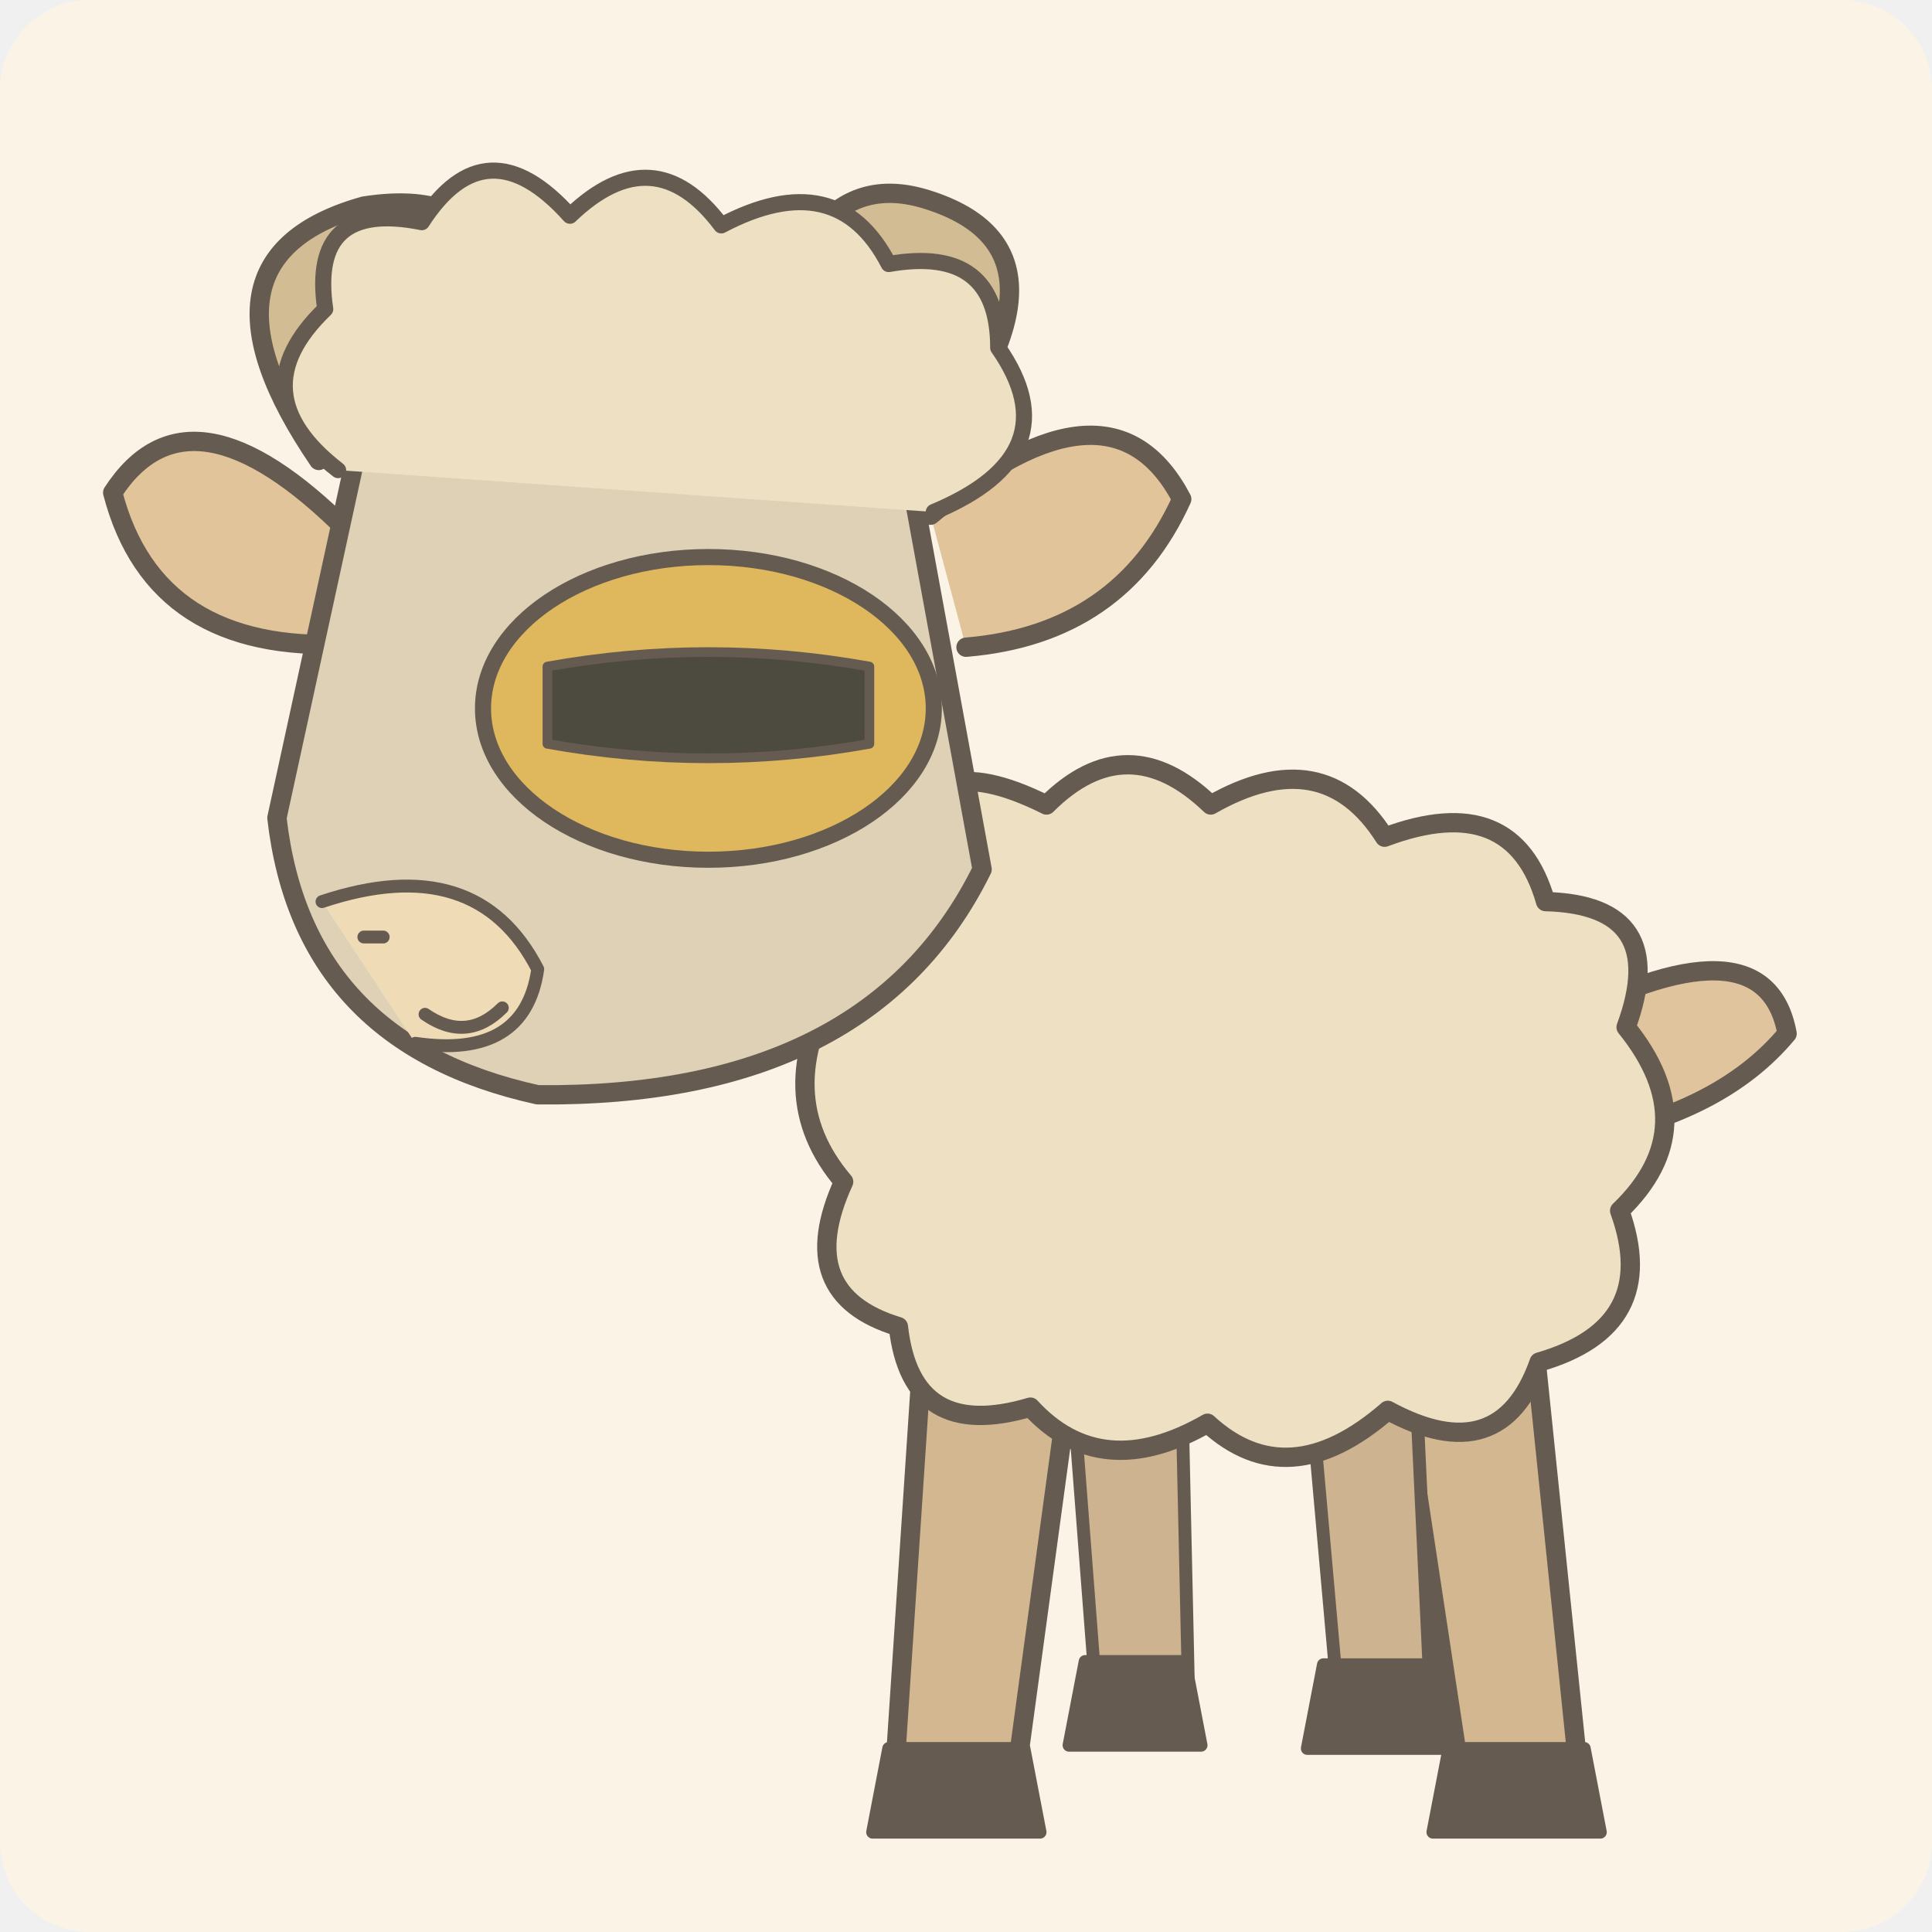
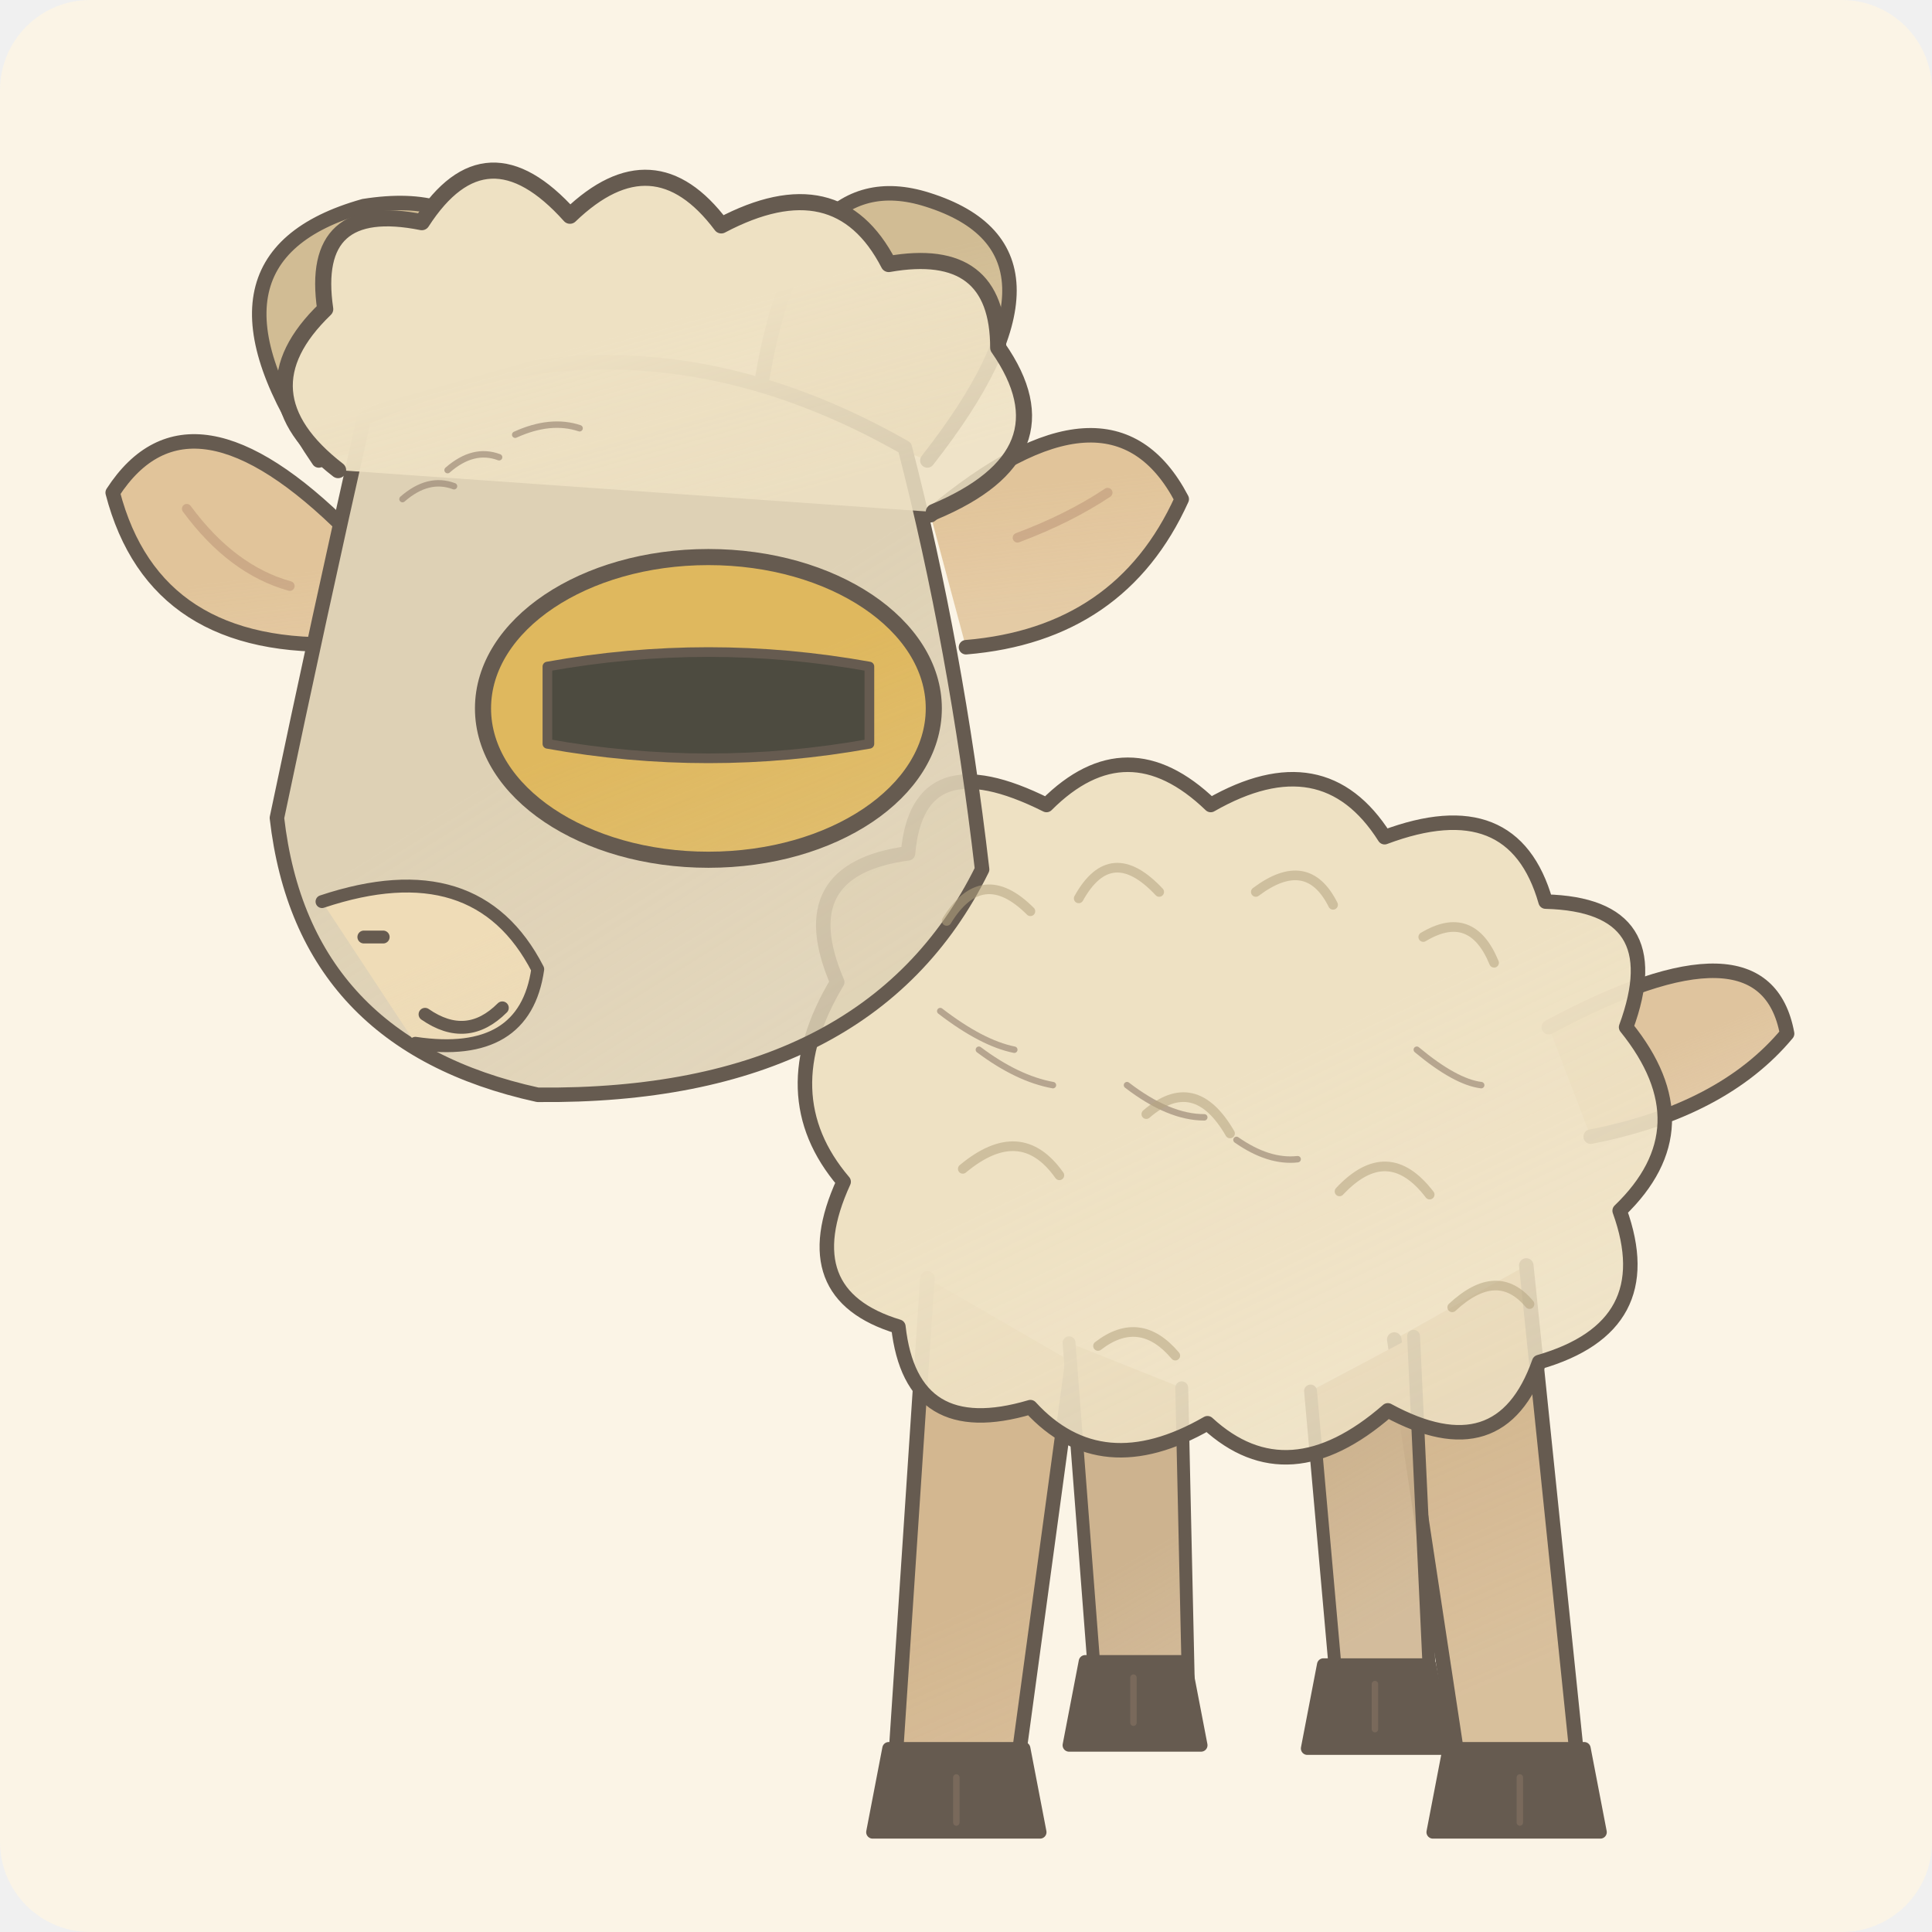
<svg xmlns="http://www.w3.org/2000/svg" viewBox="0 0 600 600" data-full-animal="sheep" data-illustration="complete">
  <rect width="600" height="600" rx="28" fill="#fbf4e6" />
-   <path d="M288 397L278 548L316 548L333 423M433 416L453 548L490 548L474 393" fill="#d3b790" stroke="#665b50" stroke-width="6" stroke-linecap="round" stroke-linejoin="round" />
-   <path d="M332 417L340 521L369 521L367 431M407 432L415 522L444 522L439 415" fill="#cdb38f" stroke="#665b50" stroke-width="4" stroke-linecap="round" stroke-linejoin="round" />
+   <defs>
+     <linearGradient id="coat-d3b790" x1="0" x2=".6" y1="0" y2="1">
+       <stop stop-color="#d3b790" />
+       <stop offset=".55" stop-color="#d3b790" />
+       <stop offset="1" stop-color="#d3b790" stop-opacity=".85" />
+     </linearGradient>
+     <linearGradient id="coat-cdb38f" x1="0" x2=".6" y1="0" y2="1">
+       <stop stop-color="#cdb38f" />
+       <stop offset=".55" stop-color="#cdb38f" />
+       <stop offset="1" stop-color="#cdb38f" stop-opacity=".85" />
+     </linearGradient>
+     <linearGradient id="coat-dfc49e" x1="0" x2=".6" y1="0" y2="1">
+       <stop stop-color="#dfc49e" />
+       <stop offset=".55" stop-color="#dfc49e" />
+       <stop offset="1" stop-color="#dfc49e" stop-opacity=".85" />
+     </linearGradient>
+     <linearGradient id="coat-eee1c3" x1="0" x2=".6" y1="0" y2="1">
+       <stop stop-color="#eee1c3" />
+       <stop offset=".55" stop-color="#eee1c3" />
+       <stop offset="1" stop-color="#eee1c3" stop-opacity=".85" />
+     </linearGradient>
+     <linearGradient id="coat-d1bc94" x1="0" x2=".6" y1="0" y2="1">
+       <stop stop-color="#d1bc94" />
+       <stop offset=".55" stop-color="#d1bc94" />
+       <stop offset="1" stop-color="#d1bc94" stop-opacity=".85" />
+     </linearGradient>
+     <linearGradient id="coat-e1c49a" x1="0" x2=".6" y1="0" y2="1">
+       <stop stop-color="#e1c49a" />
+       <stop offset=".55" stop-color="#e1c49a" />
+       <stop offset="1" stop-color="#e1c49a" stop-opacity=".85" />
+     </linearGradient>
+     <linearGradient id="coat-ded1b5" x1="0" x2=".6" y1="0" y2="1">
+       <stop stop-color="#ded1b5" />
+       <stop offset=".55" stop-color="#ded1b5" />
+       <stop offset="1" stop-color="#ded1b5" stop-opacity=".85" />
+     </linearGradient>
+     <linearGradient id="coat-dfb85e" x1="0" x2=".6" y1="0" y2="1">
+       <stop stop-color="#dfb85e" />
+       <stop offset=".55" stop-color="#dfb85e" />
+       <stop offset="1" stop-color="#dfb85e" stop-opacity=".85" />
+     </linearGradient>
+     <linearGradient id="coat-efdcb7" x1="0" x2=".6" y1="0" y2="1">
+       <stop stop-color="#efdcb7" />
+       <stop offset=".55" stop-color="#efdcb7" />
+       <stop offset="1" stop-color="#efdcb7" stop-opacity=".85" />
+     </linearGradient>
+     <mask id="detail-mask">
+       <rect width="600" height="600" fill="white" />
+       <rect x="160" y="185" width="120" height="70" fill="black" />
+     </mask>
+   </defs>
+   <path d="M288 397L278 548L316 548L333 423M433 416L453 548L490 548L474 393" fill="url(#coat-d3b790)" stroke="#665b50" stroke-width="4.5" stroke-linecap="round" stroke-linejoin="round" />
+   <path d="M332 417L340 521L369 521L367 431M407 432L415 522L444 522L439 415" fill="url(#coat-cdb38f)" stroke="#665b50" stroke-width="4" stroke-linecap="round" stroke-linejoin="round" />
  <path d="M276 543l-5 26h52l-5 -26Z" fill="#665b50" stroke="#665b50" stroke-width="4" stroke-linecap="round" stroke-linejoin="round" />
  <path d="M450 543l-5 26h52l-5 -26Z" fill="#665b50" stroke="#665b50" stroke-width="4" stroke-linecap="round" stroke-linejoin="round" />
  <path d="M337 516l-5 26h41l-5 -26Z" fill="#665b50" stroke="#665b50" stroke-width="4" stroke-linecap="round" stroke-linejoin="round" />
  <path d="M411 517l-5 26h43l-5 -26Z" fill="#665b50" stroke="#665b50" stroke-width="4" stroke-linecap="round" stroke-linejoin="round" />
-   <path d="M481 319Q548 283 555 321Q535 345 494 353" fill="#dfc49e" stroke="#665b50" stroke-width="6" stroke-linecap="round" stroke-linejoin="round" />
-   <path d="M260 305Q245 270 282 265Q285 230 325 250Q350 225 376 250Q411 230 430 260Q470 245 480 280Q519 281 505 319Q530 350 503 376Q516 412 478 423Q466 457 431 438Q400 465 375 442Q342 461 320 437Q283 448 279 412Q246 402 262 367Q239 340 260 305" fill="#eee1c3" stroke="#665b50" stroke-width="6" stroke-linecap="round" stroke-linejoin="round" />
-   <path d="M99 143Q56 80 113 64Q170 55 153 131M288 143Q339 78 288 62Q247 49 236 122" fill="#d1bc94" stroke="#665b50" stroke-width="6" stroke-linecap="round" stroke-linejoin="round" />
-   <path d="M108 165Q59 116 35 153Q48 203 108 200M289 160Q345 113 367 155Q348 197 300 201" fill="#e1c49a" stroke="#665b50" stroke-width="6" stroke-linecap="round" stroke-linejoin="round" />
-   <path d="M113 130Q197 91 281 139L305 270Q270 341 167 340Q94 324 86 254Z" fill="#ded1b5" stroke="#665b50" stroke-width="6" stroke-linecap="round" stroke-linejoin="round" />
-   <path d="M105 146Q74 122 101 96Q96 62 131 69Q151 38 177 67Q203 42 224 70Q260 51 276 82Q310 76 310 108Q333 141 290 159" fill="#eee1c3" stroke="#665b50" stroke-width="5" stroke-linecap="round" stroke-linejoin="round" />
-   <ellipse cx="220" cy="220" rx="70" ry="47" fill="#dfb85e" stroke="#665b50" stroke-width="5" />
-   <path d="M100 280Q148 264 167 301Q163 329 129 324" fill="#efdcb7" stroke="#665b50" stroke-width="4" stroke-linecap="round" stroke-linejoin="round" />
+   <path d="M481 319Q548 283 555 321Q535 345 494 353" fill="url(#coat-dfc49e)" stroke="#665b50" stroke-width="4.5" stroke-linecap="round" stroke-linejoin="round" />
+   <path d="M260 305Q245 270 282 265Q285 230 325 250Q350 225 376 250Q411 230 430 260Q470 245 480 280Q519 281 505 319Q530 350 503 376Q516 412 478 423Q466 457 431 438Q400 465 375 442Q342 461 320 437Q283 448 279 412Q246 402 262 367Q239 340 260 305" fill="url(#coat-eee1c3)" stroke="#665b50" stroke-width="4.5" stroke-linecap="round" stroke-linejoin="round" />
+   <path d="M99 143Q56 80 113 64Q170 55 153 131M288 143Q339 78 288 62Q247 49 236 122" fill="url(#coat-d1bc94)" stroke="#665b50" stroke-width="4.5" stroke-linecap="round" stroke-linejoin="round" />
+   <path d="M108 165Q59 116 35 153Q48 203 108 200M289 160Q345 113 367 155Q348 197 300 201" fill="url(#coat-e1c49a)" stroke="#665b50" stroke-width="4.5" stroke-linecap="round" stroke-linejoin="round" />
+   <path d="M113 130Q197 91 281 139Q297 201 305 270Q270 341 167 340Q94 324 86 254Q99 192 113 130Z" fill="url(#coat-ded1b5)" stroke="#665b50" stroke-width="4.5" stroke-linecap="round" stroke-linejoin="round" />
+   <path d="M105 146Q74 122 101 96Q96 62 131 69Q151 38 177 67Q203 42 224 70Q260 51 276 82Q310 76 310 108Q333 141 290 159" fill="url(#coat-eee1c3)" stroke="#665b50" stroke-width="5" stroke-linecap="round" stroke-linejoin="round" />
+   <ellipse cx="220" cy="220" rx="70" ry="47" fill="url(#coat-dfb85e)" stroke="#665b50" stroke-width="5" />
+   <path d="M100 280Q148 264 167 301Q163 329 129 324" fill="url(#coat-efdcb7)" stroke="#665b50" stroke-width="4" stroke-linecap="round" stroke-linejoin="round" />
  <path d="M113 291L119 291M132 315Q145 324 156 313" fill="none" stroke="#665b50" stroke-width="4" stroke-linecap="round" stroke-linejoin="round" />
  <path d="M170 207Q220 198 270 207L270 231Q220 240 170 231Z" fill="#4d4b40" stroke="#665b50" stroke-width="3" stroke-linecap="round" stroke-linejoin="round" />
+   <g mask="url(#detail-mask)" data-coat-details="sheep">
+     <path d="M125 155q8 -7 16 -4M139 146q8 -7 16 -4M160 135q11 -5 20 -2M292 314q13 10 23 12M304 326q12 9 23 11M350 337q13 10 24 10M384 354q10 7 19 6M440 326q12 10 20 11M297 552v14M472 552v14M352 521v14M427 523v14" fill="none" stroke="#887565" stroke-width="2" stroke-linecap="round" opacity=".55" />
+     <path d="M58 158q14 19 32 24M316 167q16 -6 28 -14" fill="none" stroke="#bc9678" stroke-width="3" stroke-linecap="round" opacity=".55" />
+     <path d="M294 286q11 -18 26 -3M335 279q10 -18 25 -2M390 277q16 -12 24 4M442 291q15 -9 22 8M299 363q18 -15 30 2M356 346q15 -13 26 6M416 370q15 -16 28 1M341 418q13 -10 24 3M451 406q14 -13 24 -1" fill="none" stroke="#b5a480" stroke-width="3" stroke-linecap="round" opacity=".55" />
+   </g>
</svg>
